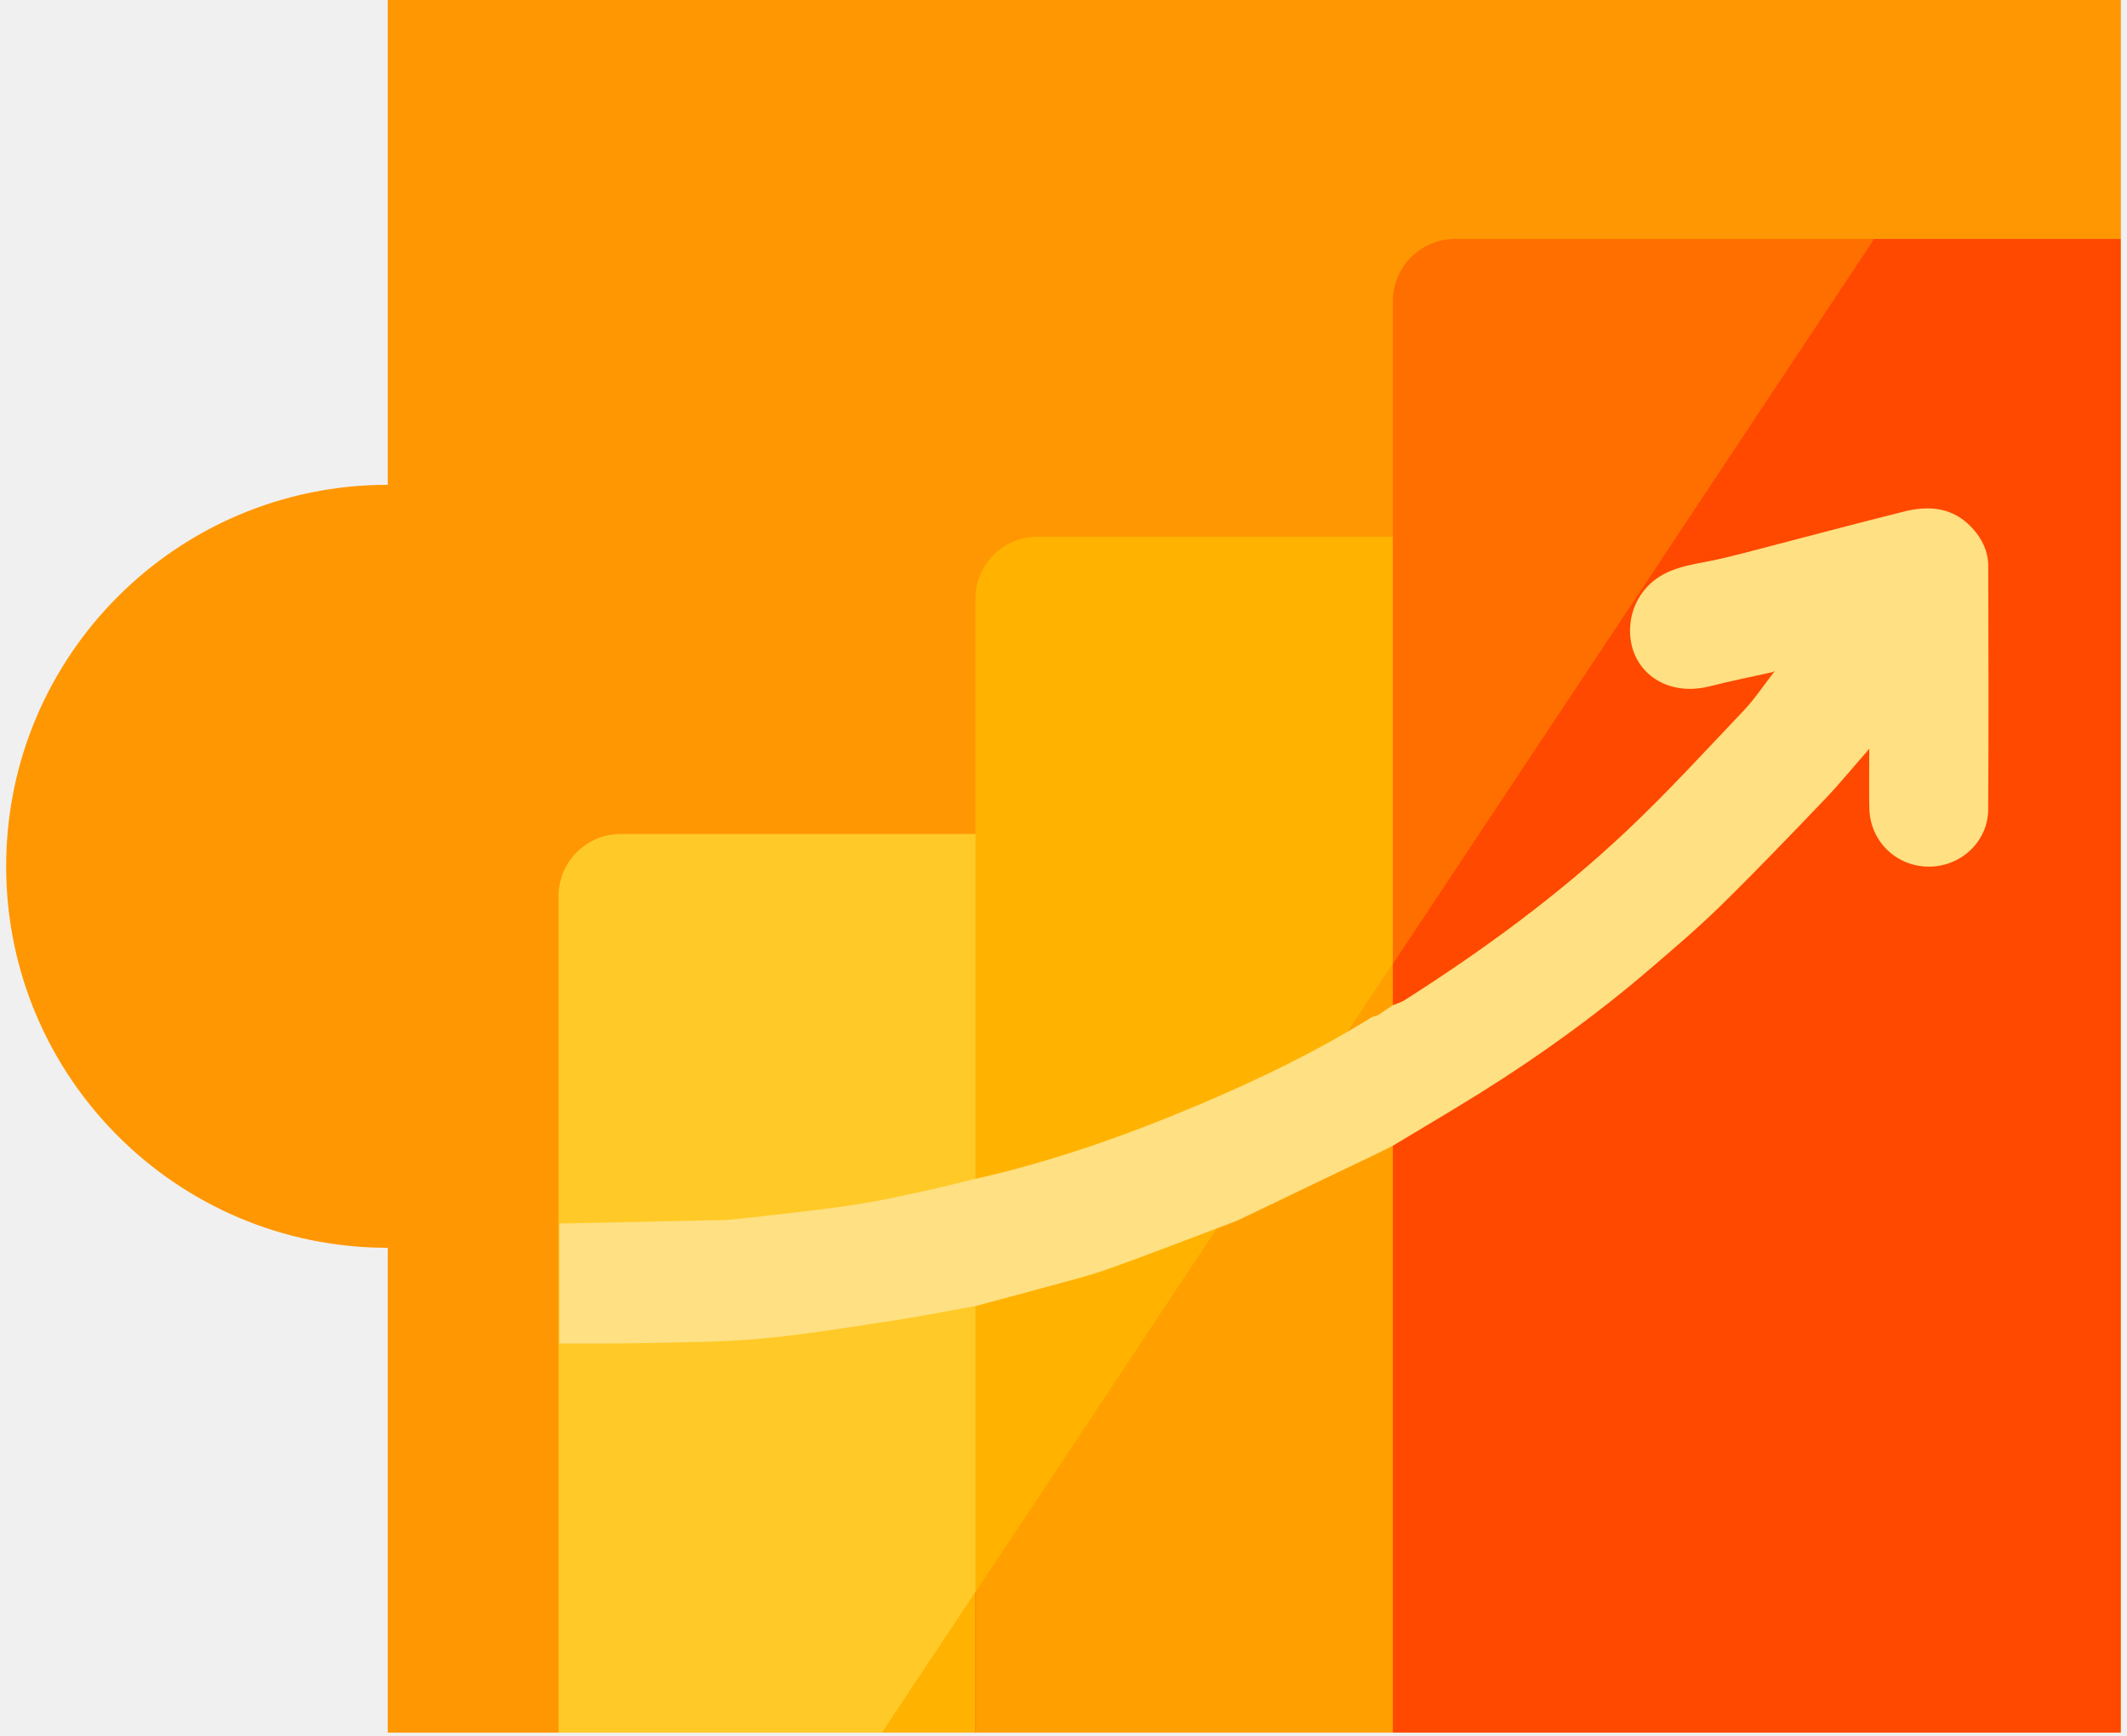
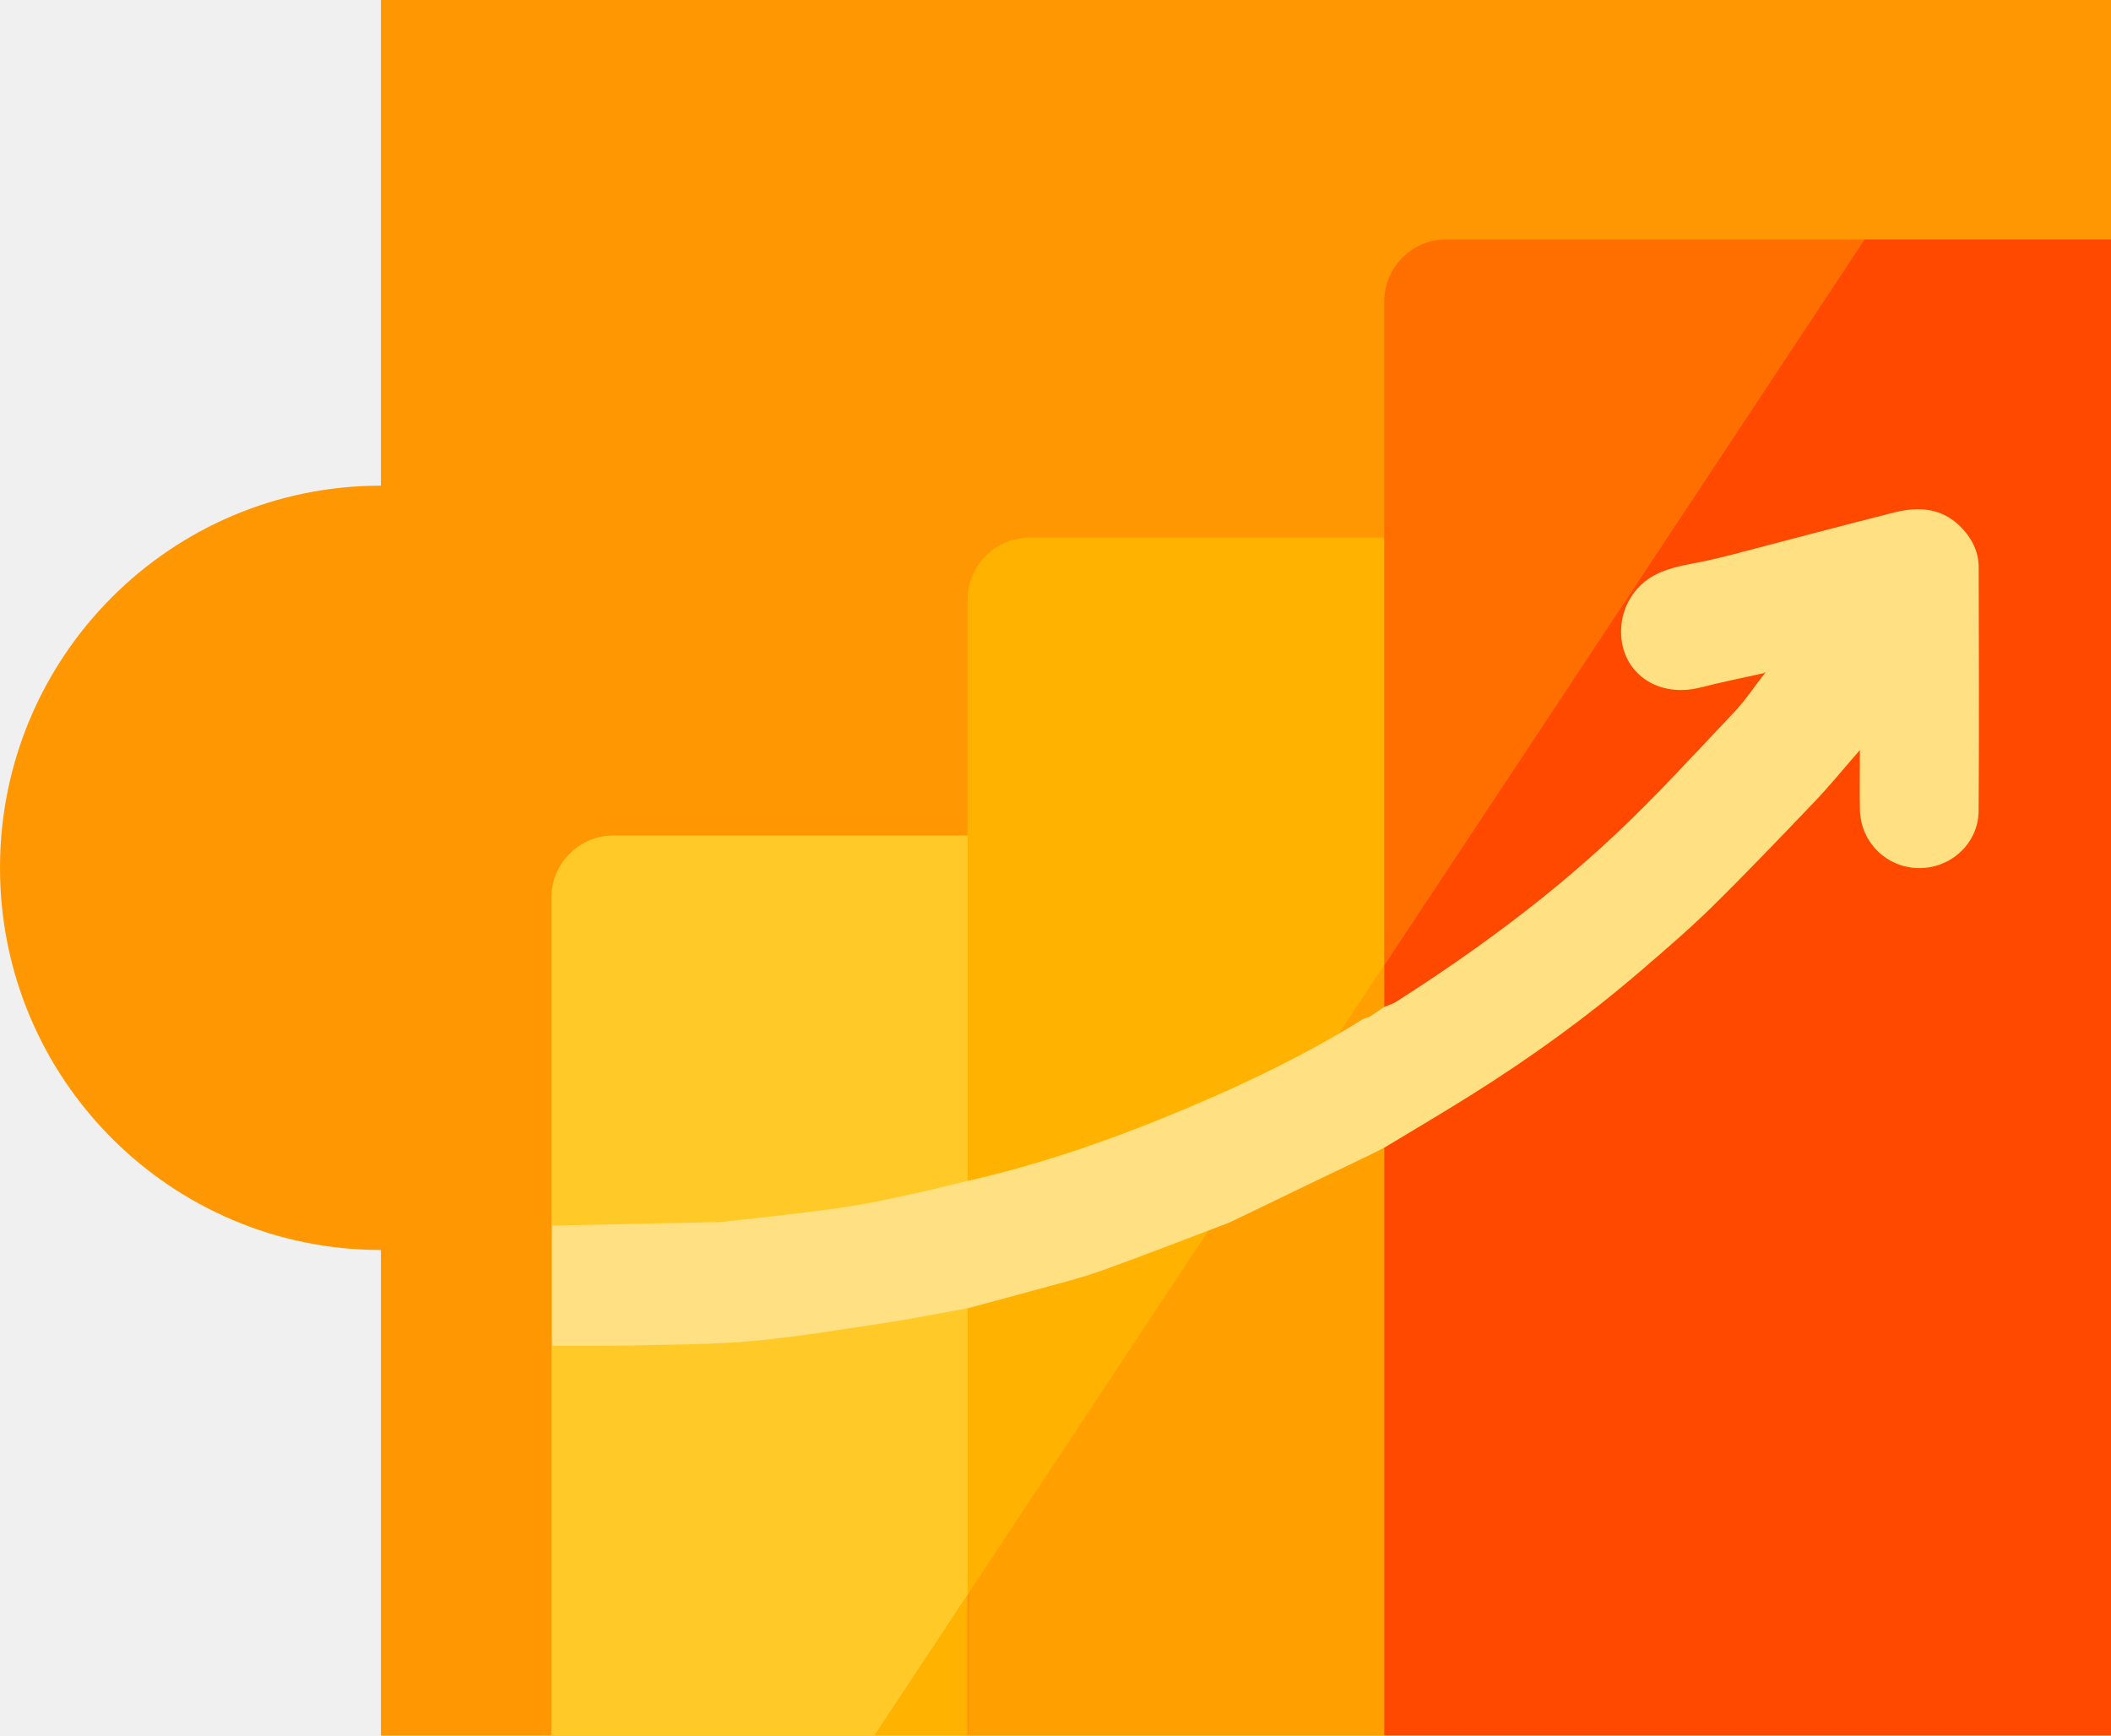
- <svg xmlns="http://www.w3.org/2000/svg" width="87" height="71" viewBox="0 0 87 71" fill="none">
-   <g clip-path="url(#clip0_9_130)">
-     <path d="M15.86 19.835V0H86.749V70.889H15.86V51.053C7.239 51.053 0.252 44.064 0.252 35.444C0.252 26.823 7.239 19.835 15.86 19.835Z" fill="#FF9703" />
-     <mask id="mask0_9_130" style="mask-type:luminance" maskUnits="userSpaceOnUse" x="0" y="0" width="87" height="71">
-       <path d="M15.86 19.835V0H86.749V70.889H15.86V51.053C7.239 51.053 0.252 44.064 0.252 35.444C0.252 26.823 7.239 19.835 15.86 19.835Z" fill="white" />
+ <svg xmlns="http://www.w3.org/2000/svg" width="45" height="37" viewBox="0 0 45 37" fill="none">
+   <g clip-path="url(#clip0_16_1780)">
+     <path d="M8.12 10.353V0H45V37H8.12V26.647C3.635 26.647 0 22.999 0 18.5C0 14 3.635 10.353 8.12 10.353Z" fill="#FF9703" />
+     <mask id="mask0_16_1780" style="mask-type:luminance" maskUnits="userSpaceOnUse" x="0" y="0" width="45" height="37">
+       <path d="M8.12 10.353V0H45V37H8.12V26.647C3.635 26.647 0 22.999 0 18.5C0 14 3.635 10.353 8.12 10.353Z" fill="white" />
    </mask>
-     <g mask="url(#mask0_9_130)">
-       <path d="M39.92 34.123V77.974H39.898V65.146L31.383 77.974H22.846V36.667C22.846 35.262 23.984 34.123 25.39 34.123H39.92Z" fill="#FFCA28" />
-       <path d="M56.972 21.96V39.426L39.92 65.115V77.974H39.898V24.504C39.898 23.099 41.037 21.96 42.442 21.96H56.972Z" fill="#FFB300" />
-       <path d="M76.654 9.776L56.973 39.424V12.32C56.973 10.915 58.111 9.776 59.517 9.776H76.654Z" fill="#FF6F00" />
-       <path d="M56.972 39.426V77.974H39.92V65.115L56.972 39.426Z" fill="#FFA000" />
-       <path d="M39.898 65.147V77.974H31.383L39.898 65.147Z" fill="#FFB300" />
-       <path d="M39.92 65.114V77.974H39.898V65.146L39.92 65.114Z" fill="#FF6F00" />
-       <path d="M91.077 12.32V77.974H56.973V39.424L76.654 9.776H88.533C89.939 9.776 91.077 10.915 91.077 12.32Z" fill="#FF4800" />
-       <path d="M56.972 39.425V77.974H56.971V39.426L56.972 39.425Z" fill="#FF6F00" />
-       <path d="M39.917 48.228C43.064 47.516 46.092 46.446 49.058 45.19C51.478 44.167 53.838 43.027 56.073 41.639C56.157 41.587 56.26 41.571 56.356 41.539C56.56 41.402 56.766 41.264 56.971 41.127C57.133 41.058 57.308 41.012 57.455 40.918C60.661 38.879 63.721 36.639 66.49 34.036C68.169 32.458 69.727 30.75 71.317 29.078C71.766 28.605 72.131 28.05 72.534 27.534C72.556 27.504 72.578 27.473 72.599 27.442C72.568 27.46 72.537 27.481 72.506 27.499C71.651 27.691 70.792 27.86 69.943 28.077C67.993 28.576 66.478 27.273 66.693 25.473C66.713 25.298 66.814 24.535 67.484 23.898C68.154 23.26 69.064 23.123 69.906 22.959C70.372 22.868 70.837 22.753 71.298 22.635C73.486 22.068 75.668 21.482 77.86 20.933C78.921 20.666 79.917 20.751 80.71 21.649C81.096 22.087 81.324 22.583 81.325 23.157C81.334 26.48 81.345 29.805 81.322 33.129C81.314 34.429 80.21 35.454 78.908 35.458C77.572 35.464 76.491 34.422 76.461 33.082C76.443 32.324 76.458 31.565 76.458 30.636C75.783 31.405 75.231 32.086 74.627 32.717C73.228 34.178 71.827 35.64 70.381 37.057C69.443 37.976 68.438 38.831 67.439 39.687C65.287 41.531 62.991 43.184 60.592 44.687C59.394 45.437 58.175 46.151 56.964 46.881C56.694 47.015 56.428 47.153 56.155 47.283C54.704 47.969 50.662 49.922 50.57 49.957C48.836 50.607 47.112 51.284 45.368 51.905C44.501 52.215 43.598 52.433 42.709 52.679C41.779 52.937 40.844 53.182 39.913 53.433C38.731 53.644 37.552 53.878 36.364 54.057C34.606 54.322 32.848 54.615 31.079 54.773C29.471 54.919 27.848 54.915 26.23 54.952C25.115 54.978 23.998 54.964 22.881 54.967C22.881 53.331 22.881 51.696 22.881 50.06C25.131 50.013 27.381 49.964 29.632 49.916C29.708 49.915 29.785 49.912 29.86 49.903C30.732 49.808 31.605 49.72 32.476 49.614C33.421 49.498 34.368 49.392 35.306 49.234C36.194 49.087 37.074 48.889 37.953 48.697C38.61 48.553 39.263 48.384 39.917 48.227V48.228Z" fill="#FFE082" />
+     <g mask="url(#mask0_16_1780)">
+       <path d="M20.637 17.811V40.698H20.625V34.003L16.195 40.698H11.754V19.138C11.754 18.405 12.346 17.811 13.077 17.811H20.637Z" fill="#FFCA28" />
+       <path d="M29.508 11.462V20.578L20.636 33.986V40.698H20.625V12.79C20.625 12.056 21.217 11.462 21.948 11.462H29.508Z" fill="#FFB300" />
+       <path d="M39.747 5.103L29.508 20.577V6.43C29.508 5.697 30.1 5.103 30.831 5.103H39.747Z" fill="#FF6F00" />
+       <path d="M29.508 20.578V40.698H20.637V33.986L29.508 20.578Z" fill="#FFA000" />
+       <path d="M20.625 34.003V40.698H16.195L20.625 34.003Z" fill="#FFB300" />
+       <path d="M20.636 33.986V40.698H20.625V34.003L20.636 33.986Z" fill="#FF6F00" />
+       <path d="M47.251 6.43V40.698H29.508V20.577L39.747 5.103H45.927C46.658 5.103 47.251 5.697 47.251 6.43Z" fill="#FF4800" />
+       <path d="M20.637 25.172C22.274 24.8 23.849 24.241 25.392 23.586C26.651 23.052 27.879 22.457 29.042 21.732C29.085 21.705 29.139 21.697 29.189 21.68C29.295 21.609 29.402 21.537 29.509 21.465C29.593 21.429 29.684 21.405 29.761 21.356C31.428 20.292 33.02 19.123 34.461 17.764C35.334 16.94 36.145 16.049 36.972 15.176C37.206 14.929 37.396 14.64 37.606 14.37C37.617 14.354 37.628 14.339 37.639 14.322C37.623 14.332 37.607 14.342 37.591 14.352C37.146 14.452 36.699 14.54 36.258 14.654C35.243 14.914 34.455 14.234 34.567 13.294C34.577 13.204 34.63 12.805 34.978 12.472C35.327 12.14 35.8 12.068 36.238 11.982C36.481 11.935 36.722 11.875 36.962 11.813C38.101 11.518 39.236 11.211 40.377 10.925C40.928 10.786 41.447 10.83 41.859 11.299C42.06 11.527 42.178 11.786 42.179 12.086C42.184 13.82 42.19 15.556 42.178 17.291C42.173 17.969 41.599 18.504 40.922 18.506C40.227 18.509 39.664 17.965 39.648 17.266C39.639 16.87 39.647 16.474 39.647 15.989C39.296 16.391 39.009 16.746 38.695 17.076C37.966 17.838 37.238 18.601 36.486 19.341C35.997 19.821 35.475 20.267 34.955 20.714C33.836 21.676 32.641 22.539 31.392 23.323C30.769 23.715 30.135 24.088 29.505 24.468C29.365 24.538 29.226 24.61 29.084 24.678C28.329 25.036 26.227 26.056 26.179 26.074C25.277 26.413 24.38 26.767 23.473 27.091C23.021 27.253 22.552 27.366 22.089 27.495C21.605 27.63 21.119 27.757 20.634 27.888C20.02 27.998 19.406 28.121 18.788 28.214C17.873 28.352 16.959 28.505 16.039 28.588C15.202 28.664 14.357 28.662 13.516 28.681C12.936 28.695 12.355 28.687 11.773 28.689C11.773 27.835 11.773 26.982 11.773 26.128C12.944 26.103 14.114 26.078 15.286 26.053C15.325 26.052 15.365 26.05 15.404 26.046C15.858 25.996 16.312 25.95 16.765 25.895C17.257 25.834 17.75 25.779 18.238 25.697C18.7 25.62 19.157 25.516 19.615 25.416C19.957 25.341 20.296 25.253 20.637 25.171V25.172Z" fill="#FFE082" />
    </g>
  </g>
  <defs>
-     <clipPath id="clip0_9_130">
-       <rect width="86.497" height="70.889" fill="white" transform="translate(0.251953)" />
+     <clipPath id="clip0_16_1780">
+       <rect width="45" height="37" fill="white" />
    </clipPath>
  </defs>
</svg>
